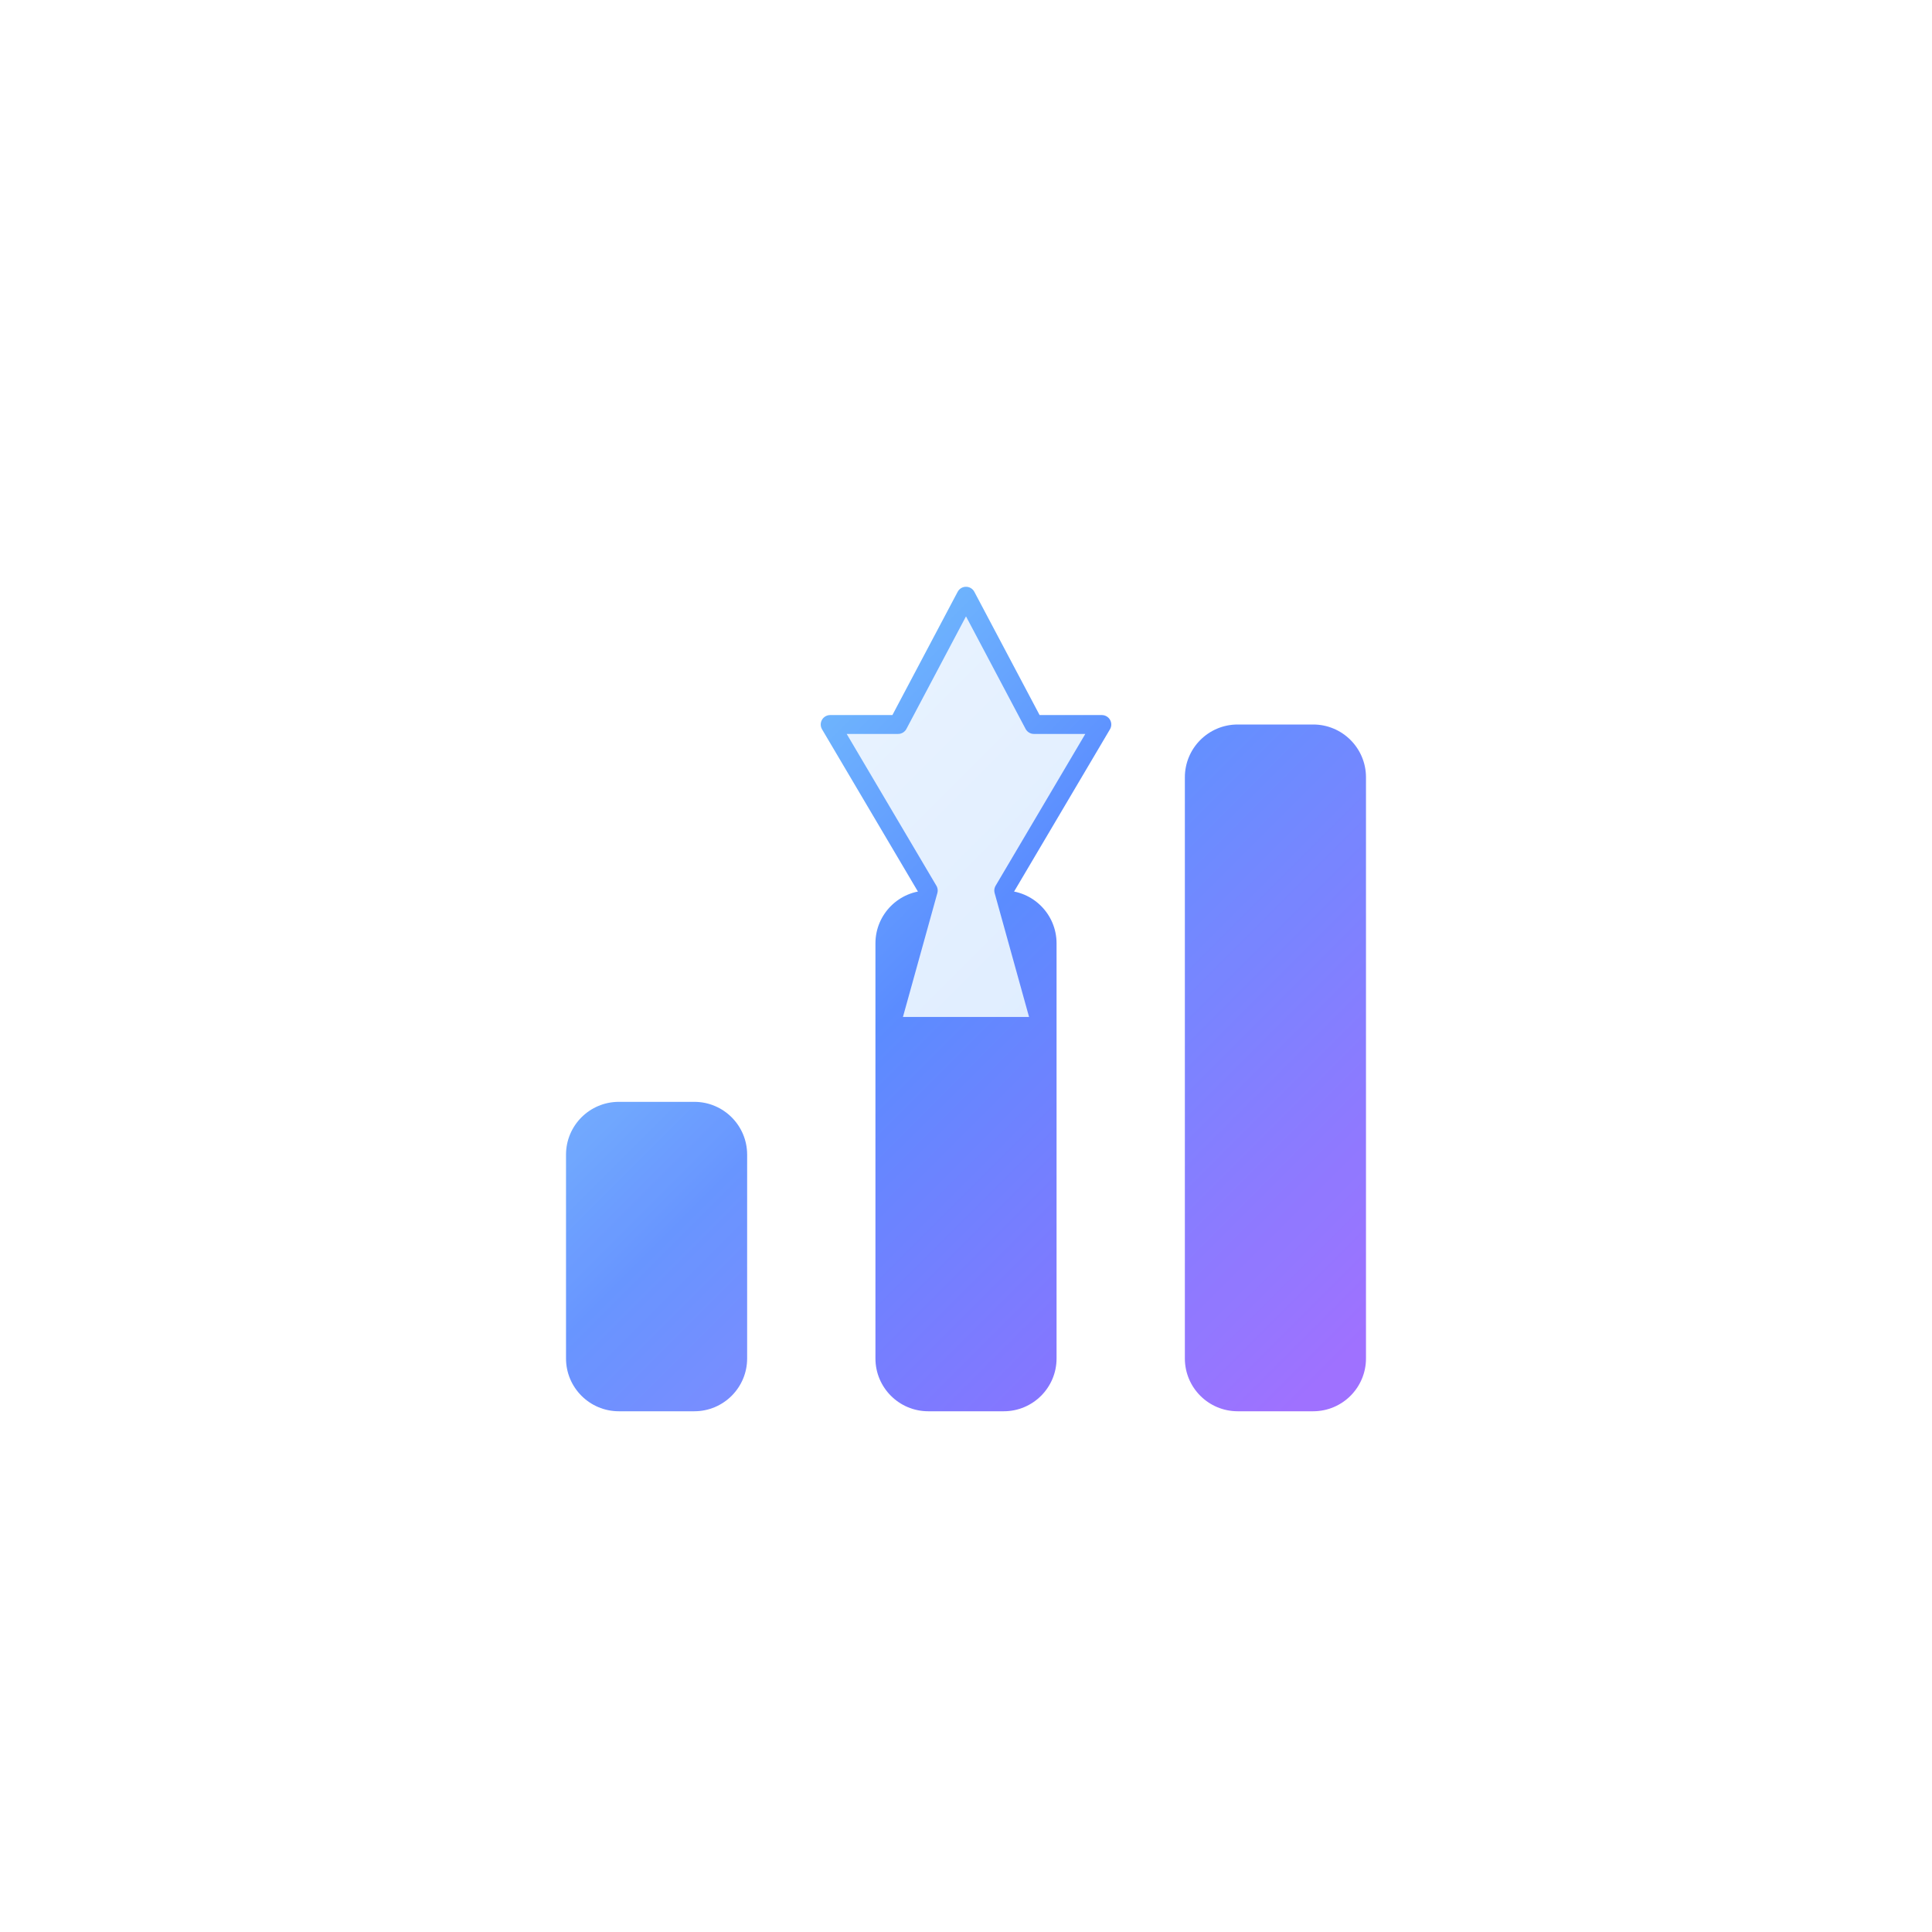
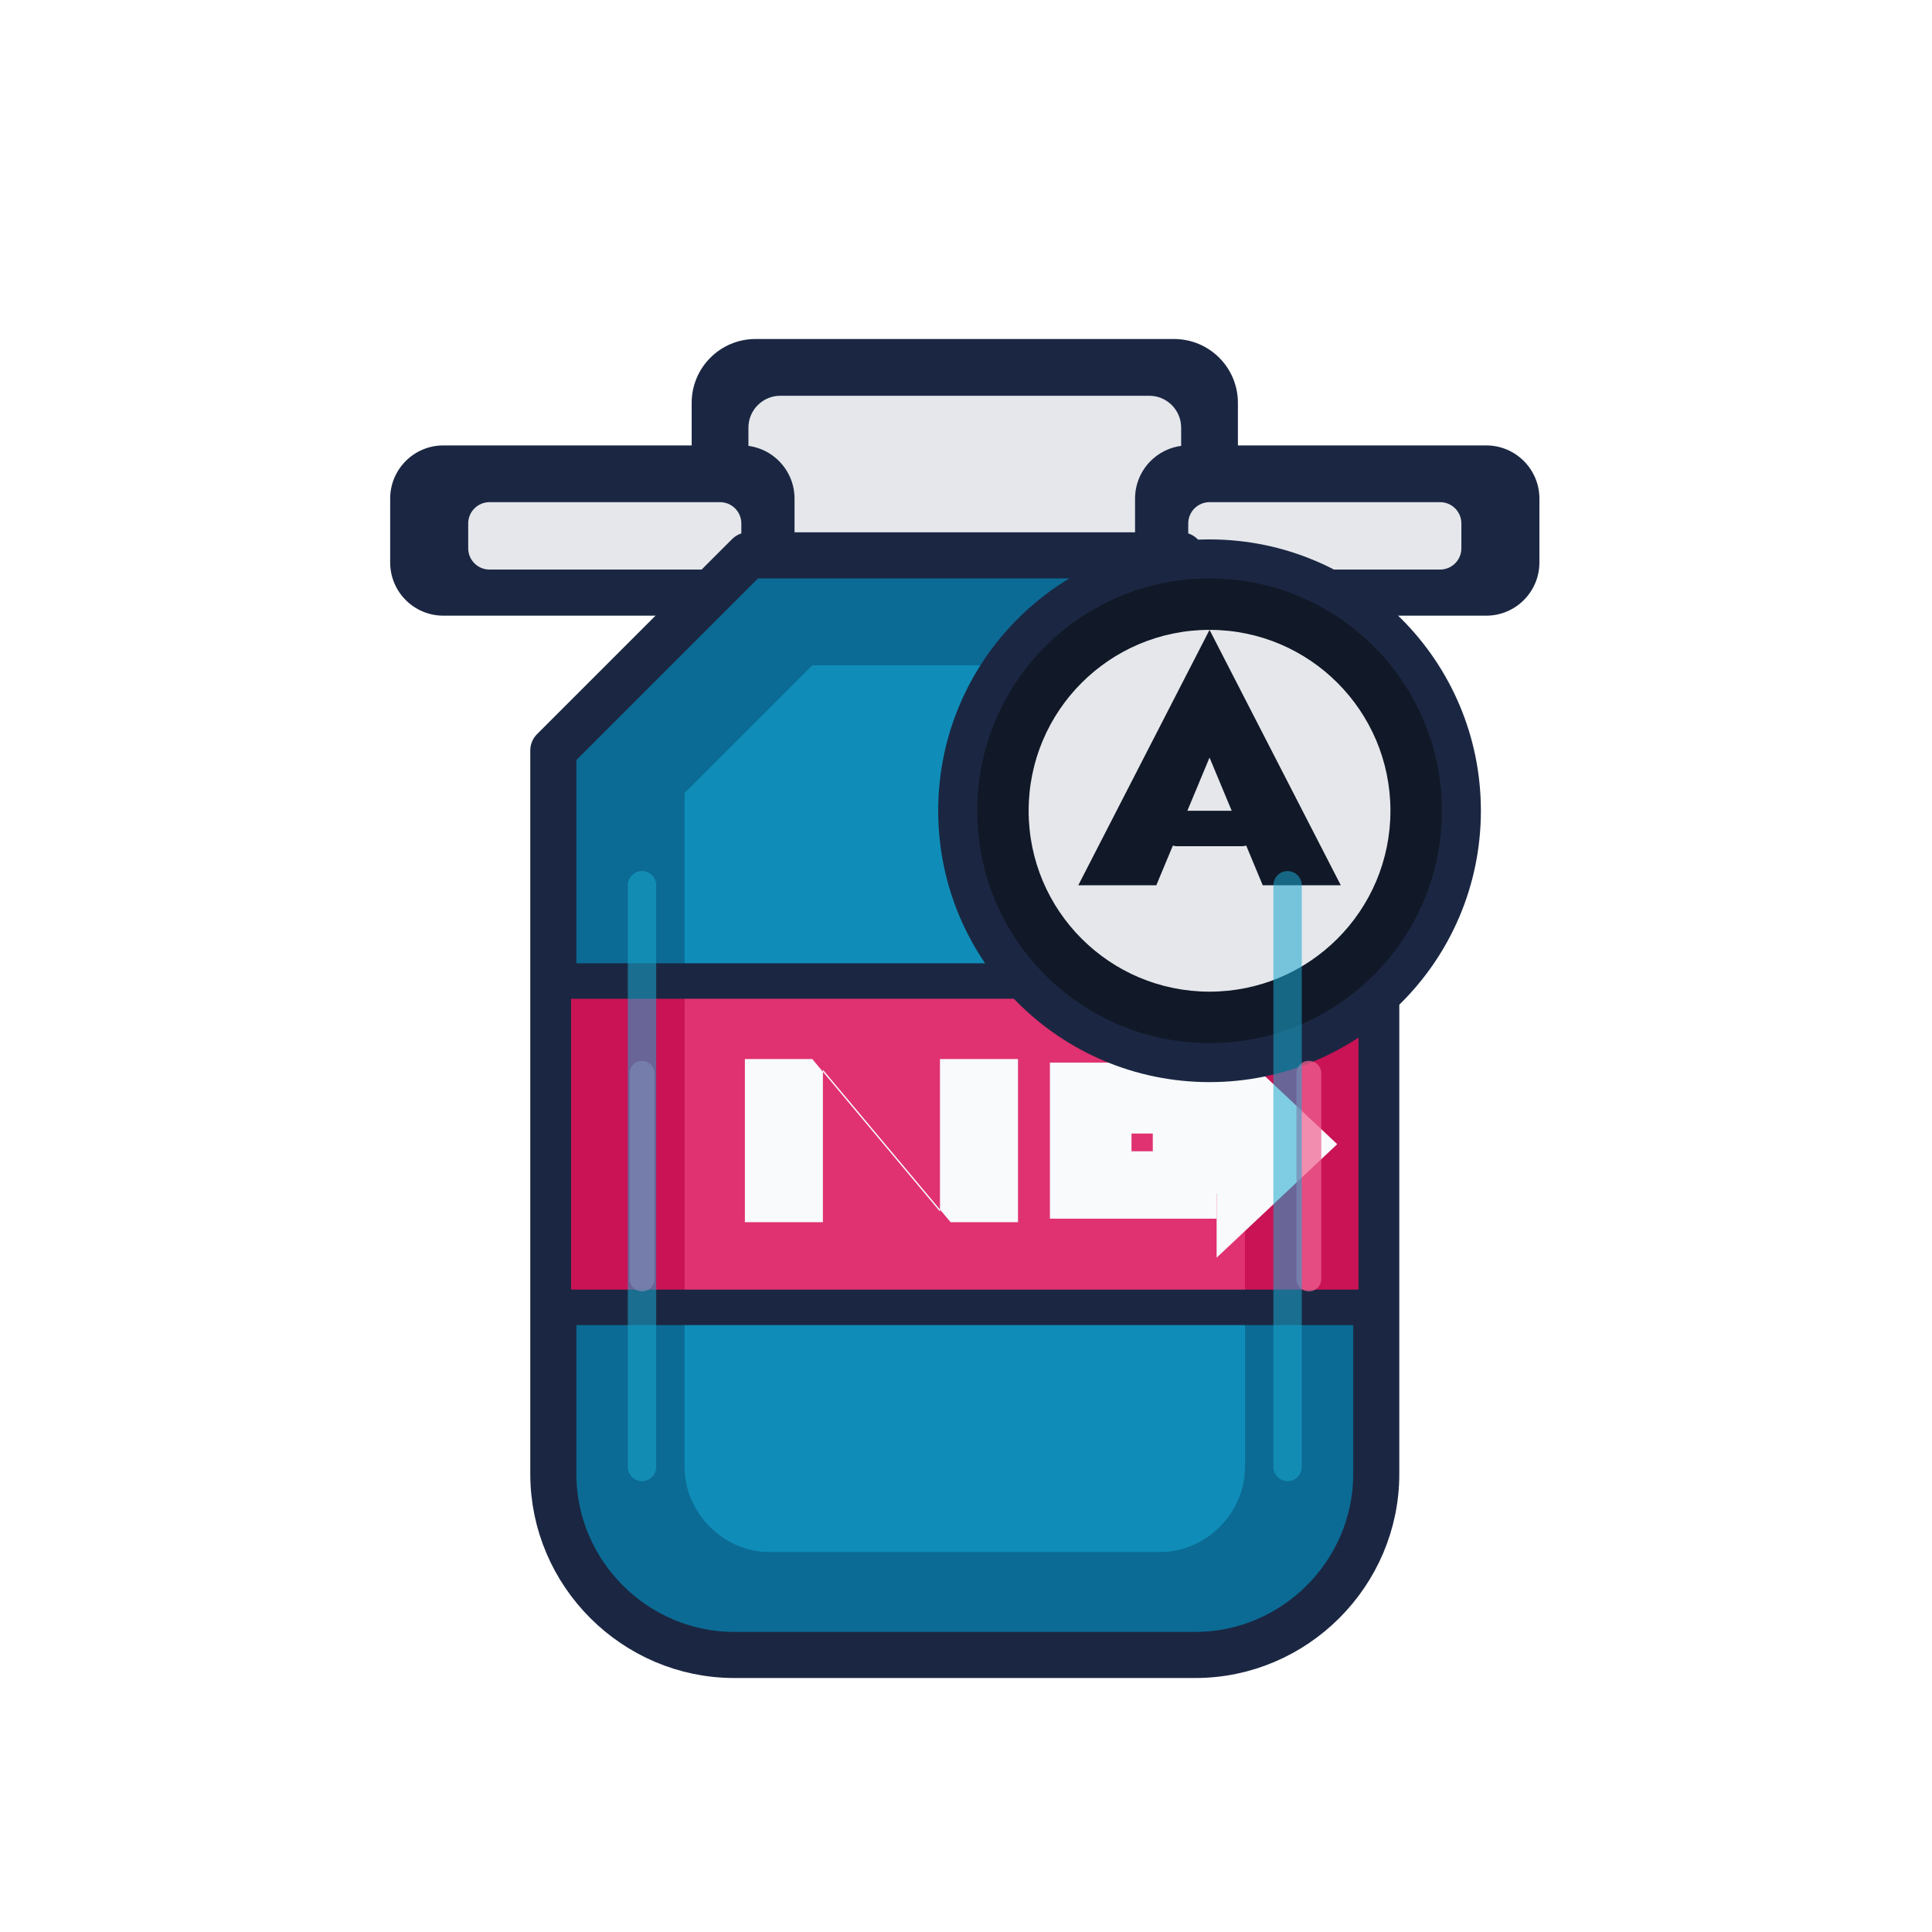
<svg xmlns="http://www.w3.org/2000/svg" width="1024" height="1024" viewBox="0 0 1024 1024" fill="none">
-   <defs>
-     <linearGradient id="accent" x1="320" y1="320" x2="704" y2="704" gradientUnits="userSpaceOnUse">
-       <stop offset="0" stop-color="#7DD3FC" />
-       <stop offset="0.45" stop-color="#5B8CFF" />
-       <stop offset="1" stop-color="#9B6BFF" />
-     </linearGradient>
-     <linearGradient id="accentSoft" x1="360" y1="360" x2="664" y2="664" gradientUnits="userSpaceOnUse">
-       <stop offset="0" stop-color="#EAF4FF" />
-       <stop offset="1" stop-color="#D8E8FF" />
-     </linearGradient>
-   </defs>
-   <g transform="translate(0 24)">
-     <rect x="300" y="560" width="96" height="164" rx="28" fill="url(#accent)" opacity="0.92" />
-     <rect x="464" y="448" width="96" height="276" rx="28" fill="url(#accent)" />
-     <rect x="628" y="360" width="96" height="364" rx="28" fill="url(#accent)" opacity="0.96" />
-     <path d="M512 292L548 360H584L532 448L552 520H472L492 448L440 360H476L512 292Z" fill="url(#accentSoft)" stroke="url(#accent)" stroke-width="10" stroke-linejoin="round" />
+   <g transform="translate(0 18) scale(0.94 0.94) translate(32 18)">
+     <rect x="358" y="154" width="308" height="144" rx="36" fill="#1B2742" />
+     <rect x="390" y="186" width="244" height="80" rx="18" fill="#E5E7EB" />
+     <rect x="188" y="214" width="228" height="96" rx="30" fill="#1B2742" />
+     <rect x="232" y="246" width="154" height="38" rx="12" fill="#E5E7EB" />
+     <rect x="608" y="214" width="228" height="96" rx="30" fill="#1B2742" />
+     <rect x="638" y="246" width="154" height="38" rx="12" fill="#E5E7EB" />
+     <path d="M280 386L390 276H634L744 386V794C744 850 698 896 642 896H382C326 896 280 850 280 794V386Z" fill="#0B6B95" />
+     <path d="M354 410L426 338H598L670 410V790C670 816 648 838 622 838H402C376 838 354 816 354 790V410Z" fill="#0F8DB8" />
+     <path d="M280 386L390 276H634L744 386V794C744 850 698 896 642 896H382C326 896 280 850 280 794V386Z" stroke="#1B2742" stroke-width="26" stroke-linejoin="round" />
+     <rect x="280" y="516" width="464" height="184" fill="#C91355" />
+     <rect x="354" y="516" width="316" height="184" fill="#E03170" />
+     <rect x="280" y="516" width="464" height="184" stroke="#1B2742" stroke-width="20" />
+     <path d="M388 652V560H426L498 646V560H542V652H504L432 566V652H388Z" fill="#F8FAFC" />
+     <path d="M560 650V562H666V602H606V612H654V650H560Z" fill="#F8FAFC" />
+     <path d="M654 544L722 608L654 672V636H618V580H654V544Z" fill="#F8FAFC" />
+     <circle cx="650" cy="420" r="142" fill="#111827" />
+     <circle cx="650" cy="420" r="142" stroke="#1B2742" stroke-width="22" />
+     <circle cx="650" cy="420" r="102" fill="#E5E7EB" />
+     <path d="M650 318L724 462H680L650 390L620 462H576L650 318Z" fill="#111827" />
+     <rect x="622" y="420" width="56" height="20" rx="10" fill="#111827" />
+     <path d="M330 568V684" stroke="#F06292" stroke-width="14" stroke-linecap="round" opacity="0.72" />
+     <path d="M706 568V684" stroke="#F06292" stroke-width="14" stroke-linecap="round" opacity="0.72" />
+     <path d="M330 462V790" stroke="#19A7CE" stroke-width="16" stroke-linecap="round" opacity="0.55" />
+     <path d="M694 462V790" stroke="#19A7CE" stroke-width="16" stroke-linecap="round" opacity="0.55" />
  </g>
</svg>
